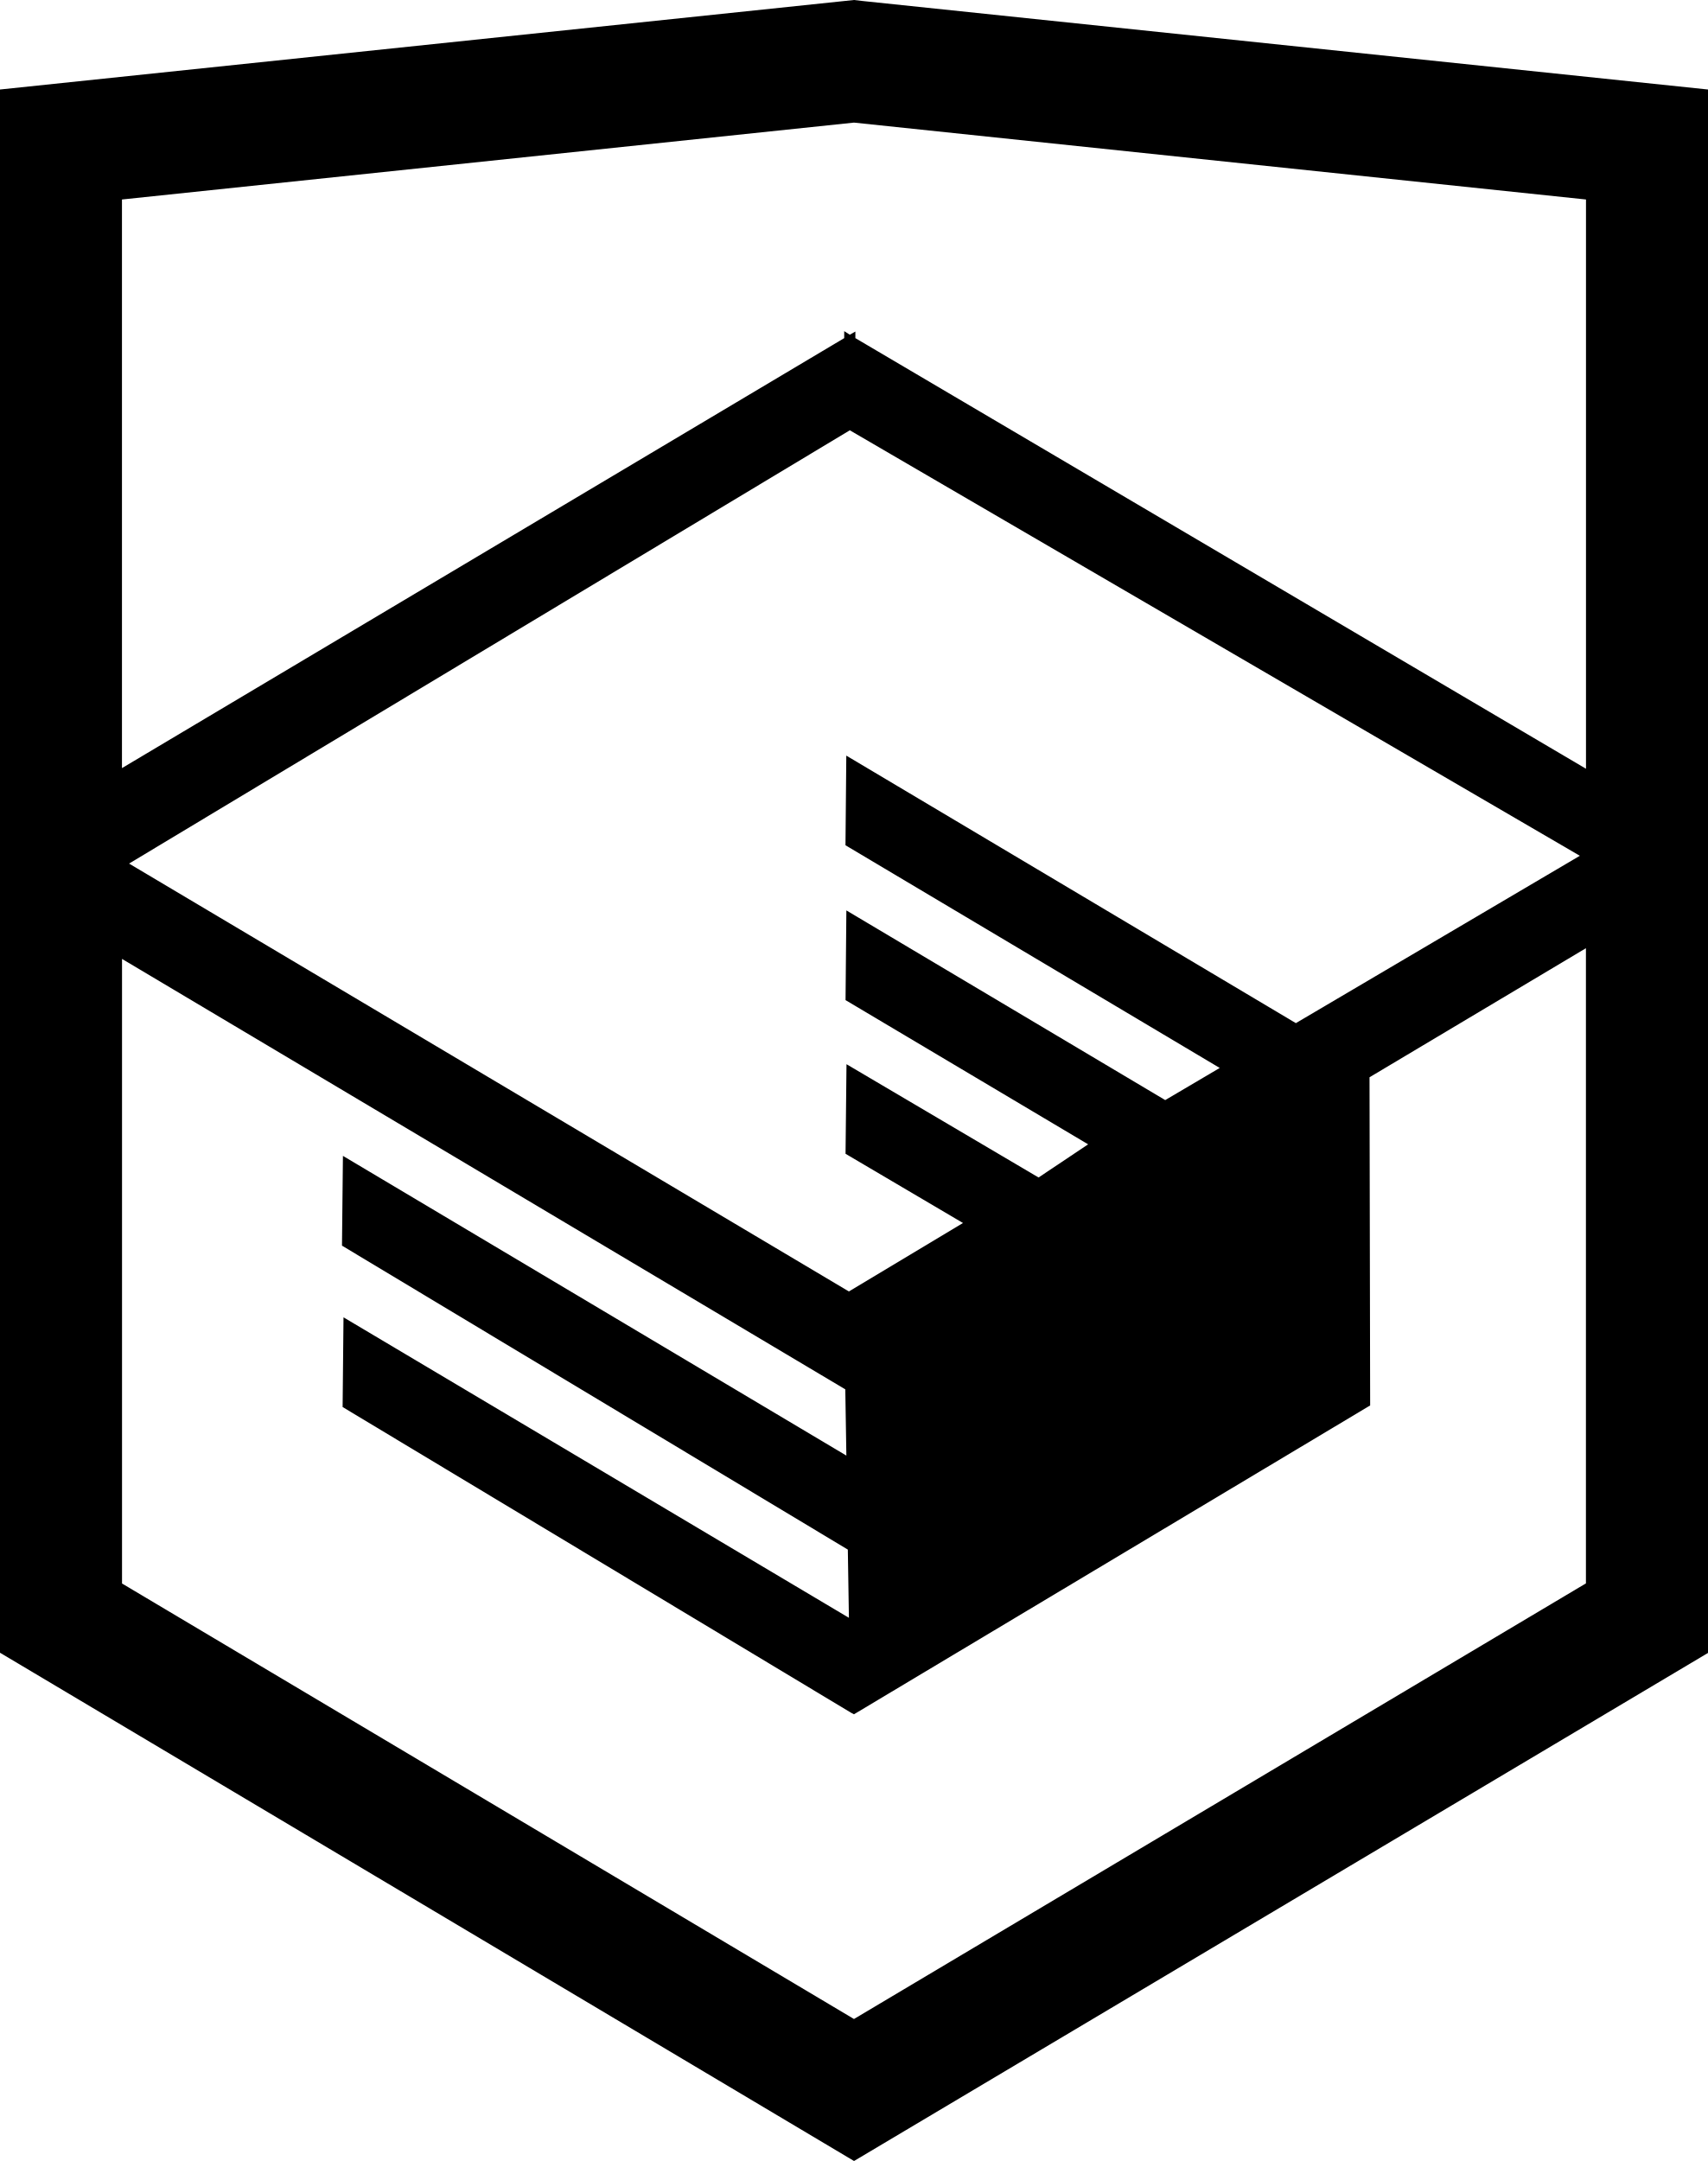
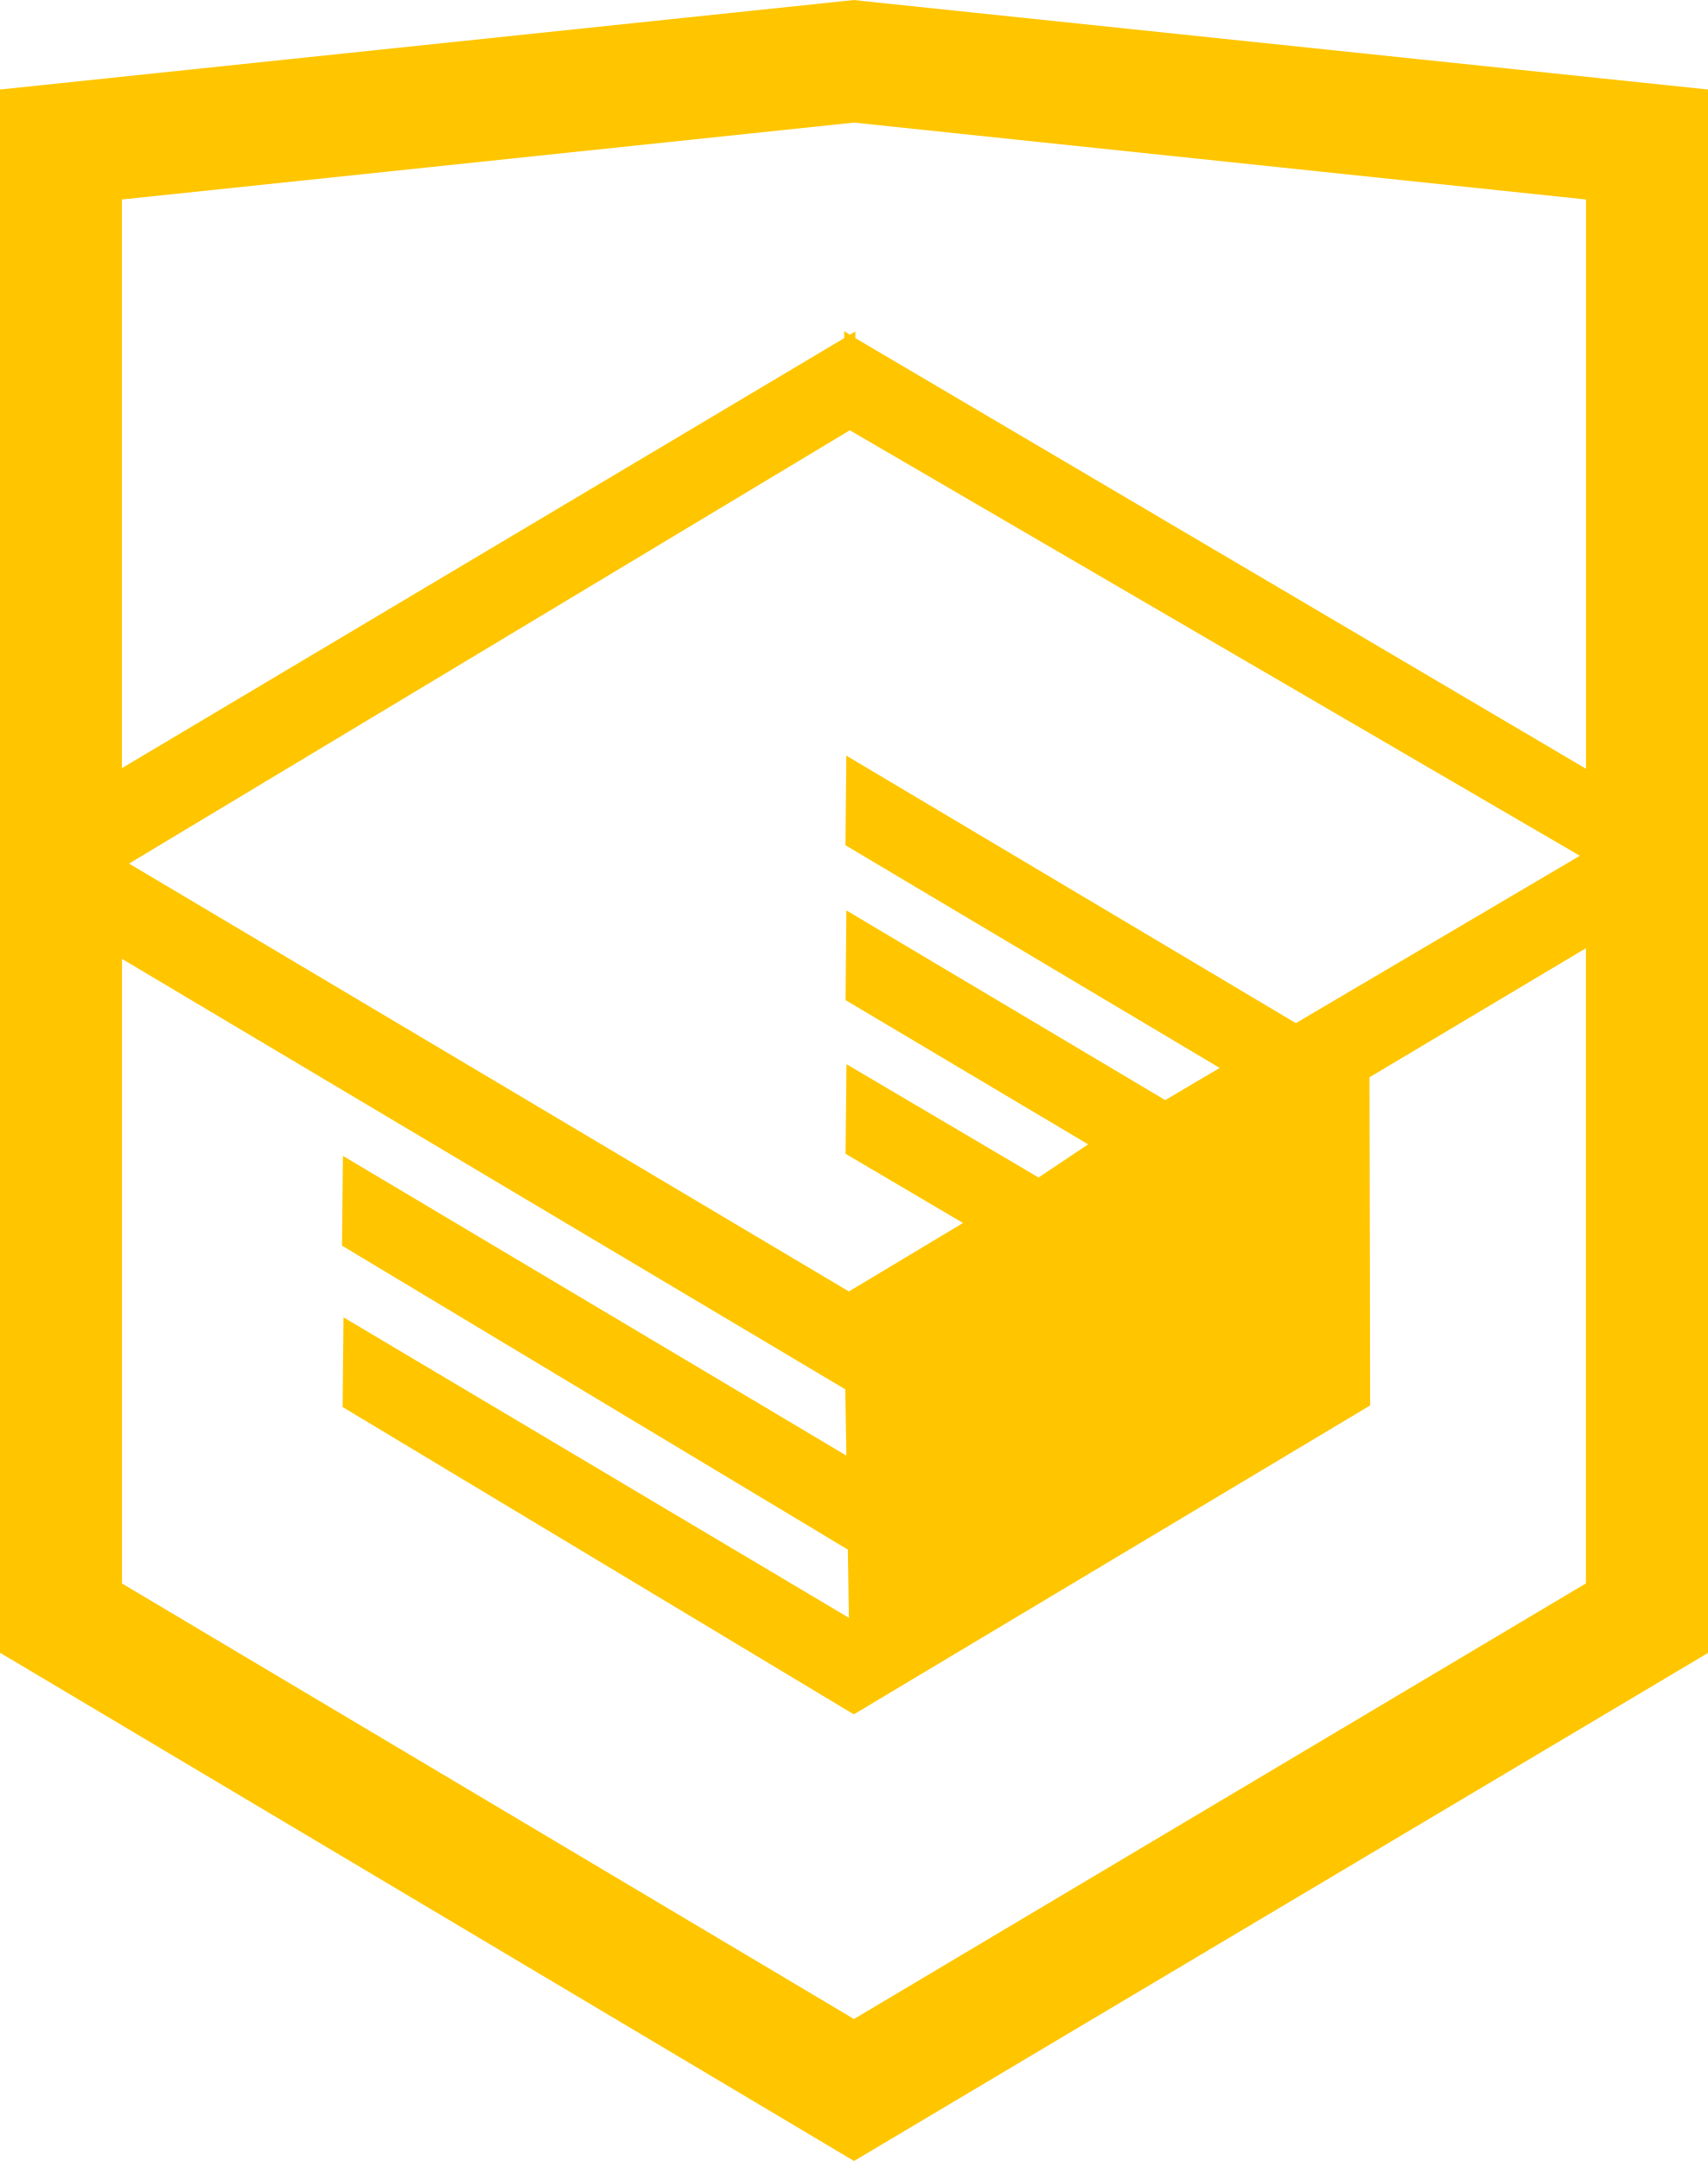
- <svg xmlns="http://www.w3.org/2000/svg" width="26.943" height="34.09" viewBox="0 0 26.943 34.09">
+ <svg xmlns="http://www.w3.org/2000/svg" width="26.943" height="34.09" viewBox="0 0 26.943 34.09" fill="#ffc600">
  <path d="M13.62.017L13.472 0 0 1.412v24.66l13.473 8.018 13.43-7.99.042-.025V1.412L13.62.017zm11.4 12.11L13.494 5.334V5.23l-.088.05-.088-.056v.11L1.924 12.117v-8.97l11.548-1.213L25.02 3.147v8.98zm-11.615-5.34L24.923 13.5l-4.48 2.64-7.092-4.22-.013 1.414 5.904 3.513-.86.507-5.03-2.992-.013 1.415 3.827 2.275-.782.523-3.03-1.787-.015 1.413 1.853 1.092-1.8 1.08-11.356-6.75 11.37-6.835zm-11.48 8.34l11.41 6.79.017 1.045-7.942-4.728-.015 1.416 7.98 4.795.017 1.076-7.973-4.74-.014 1.415 8.02 4.822.047.025 8.143-4.872-.01-5.177 3.414-2.036v10.02L13.472 31.85 1.925 24.98v-9.853z" />
</svg>
